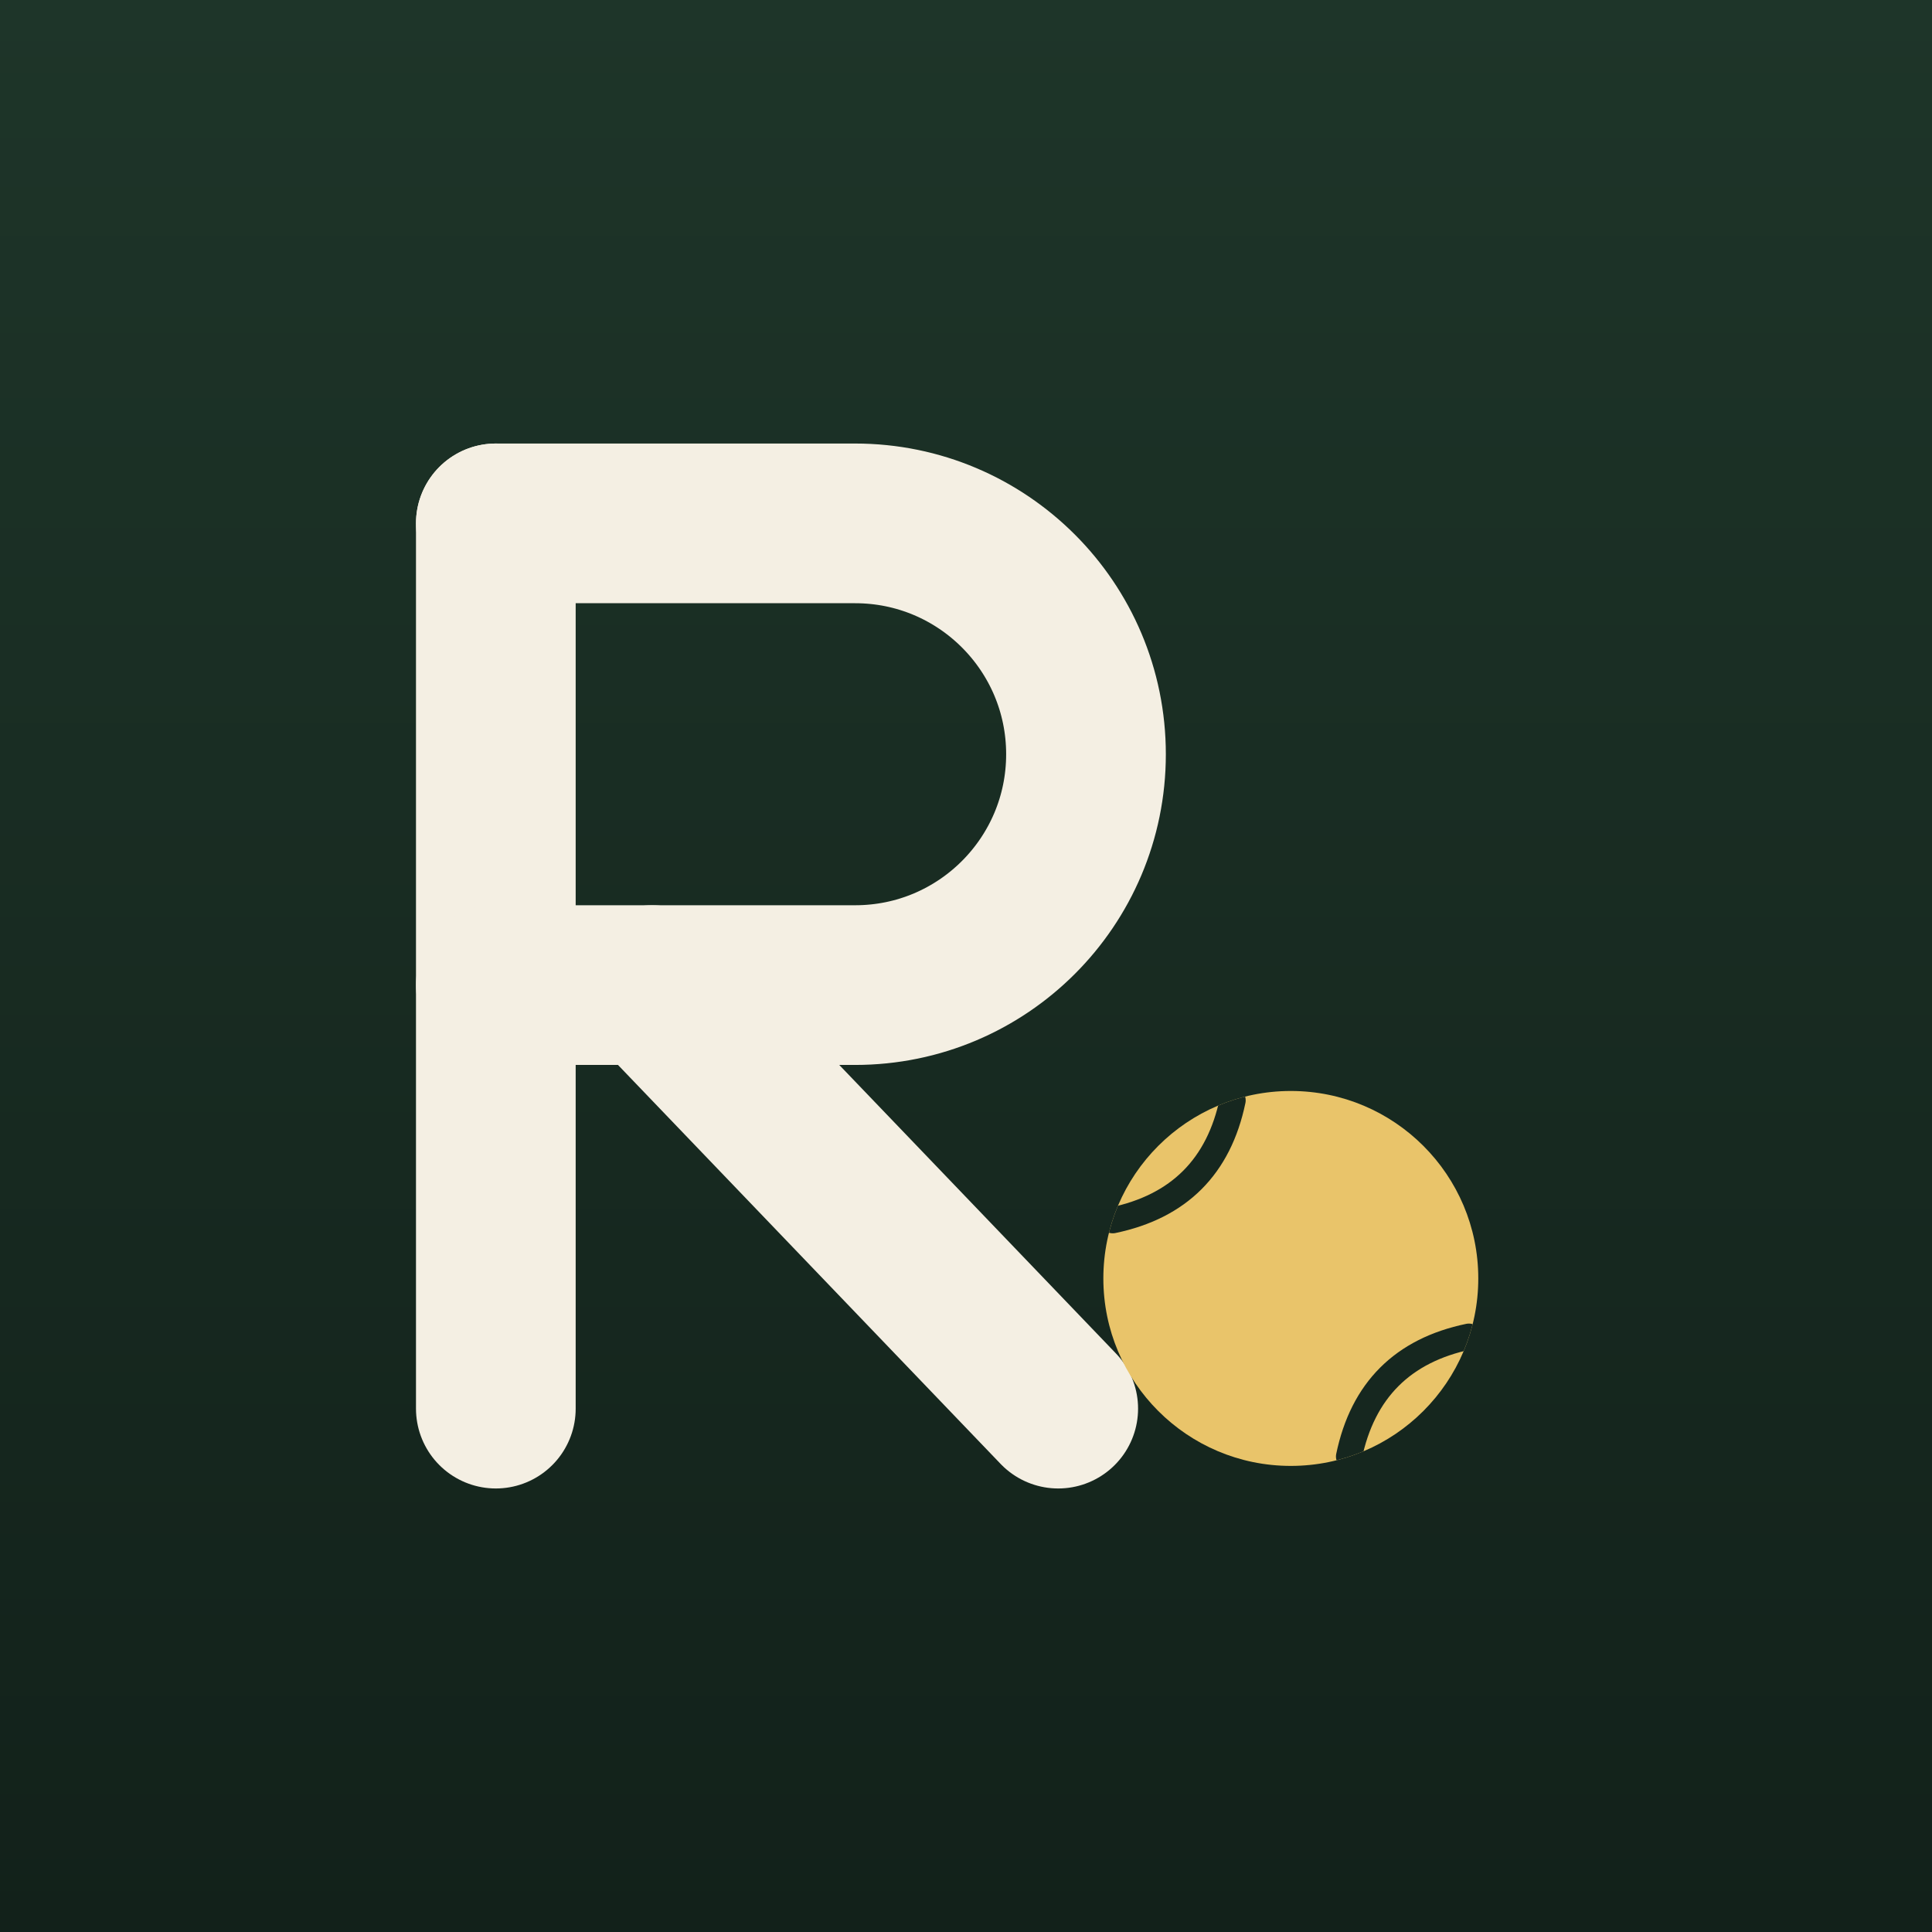
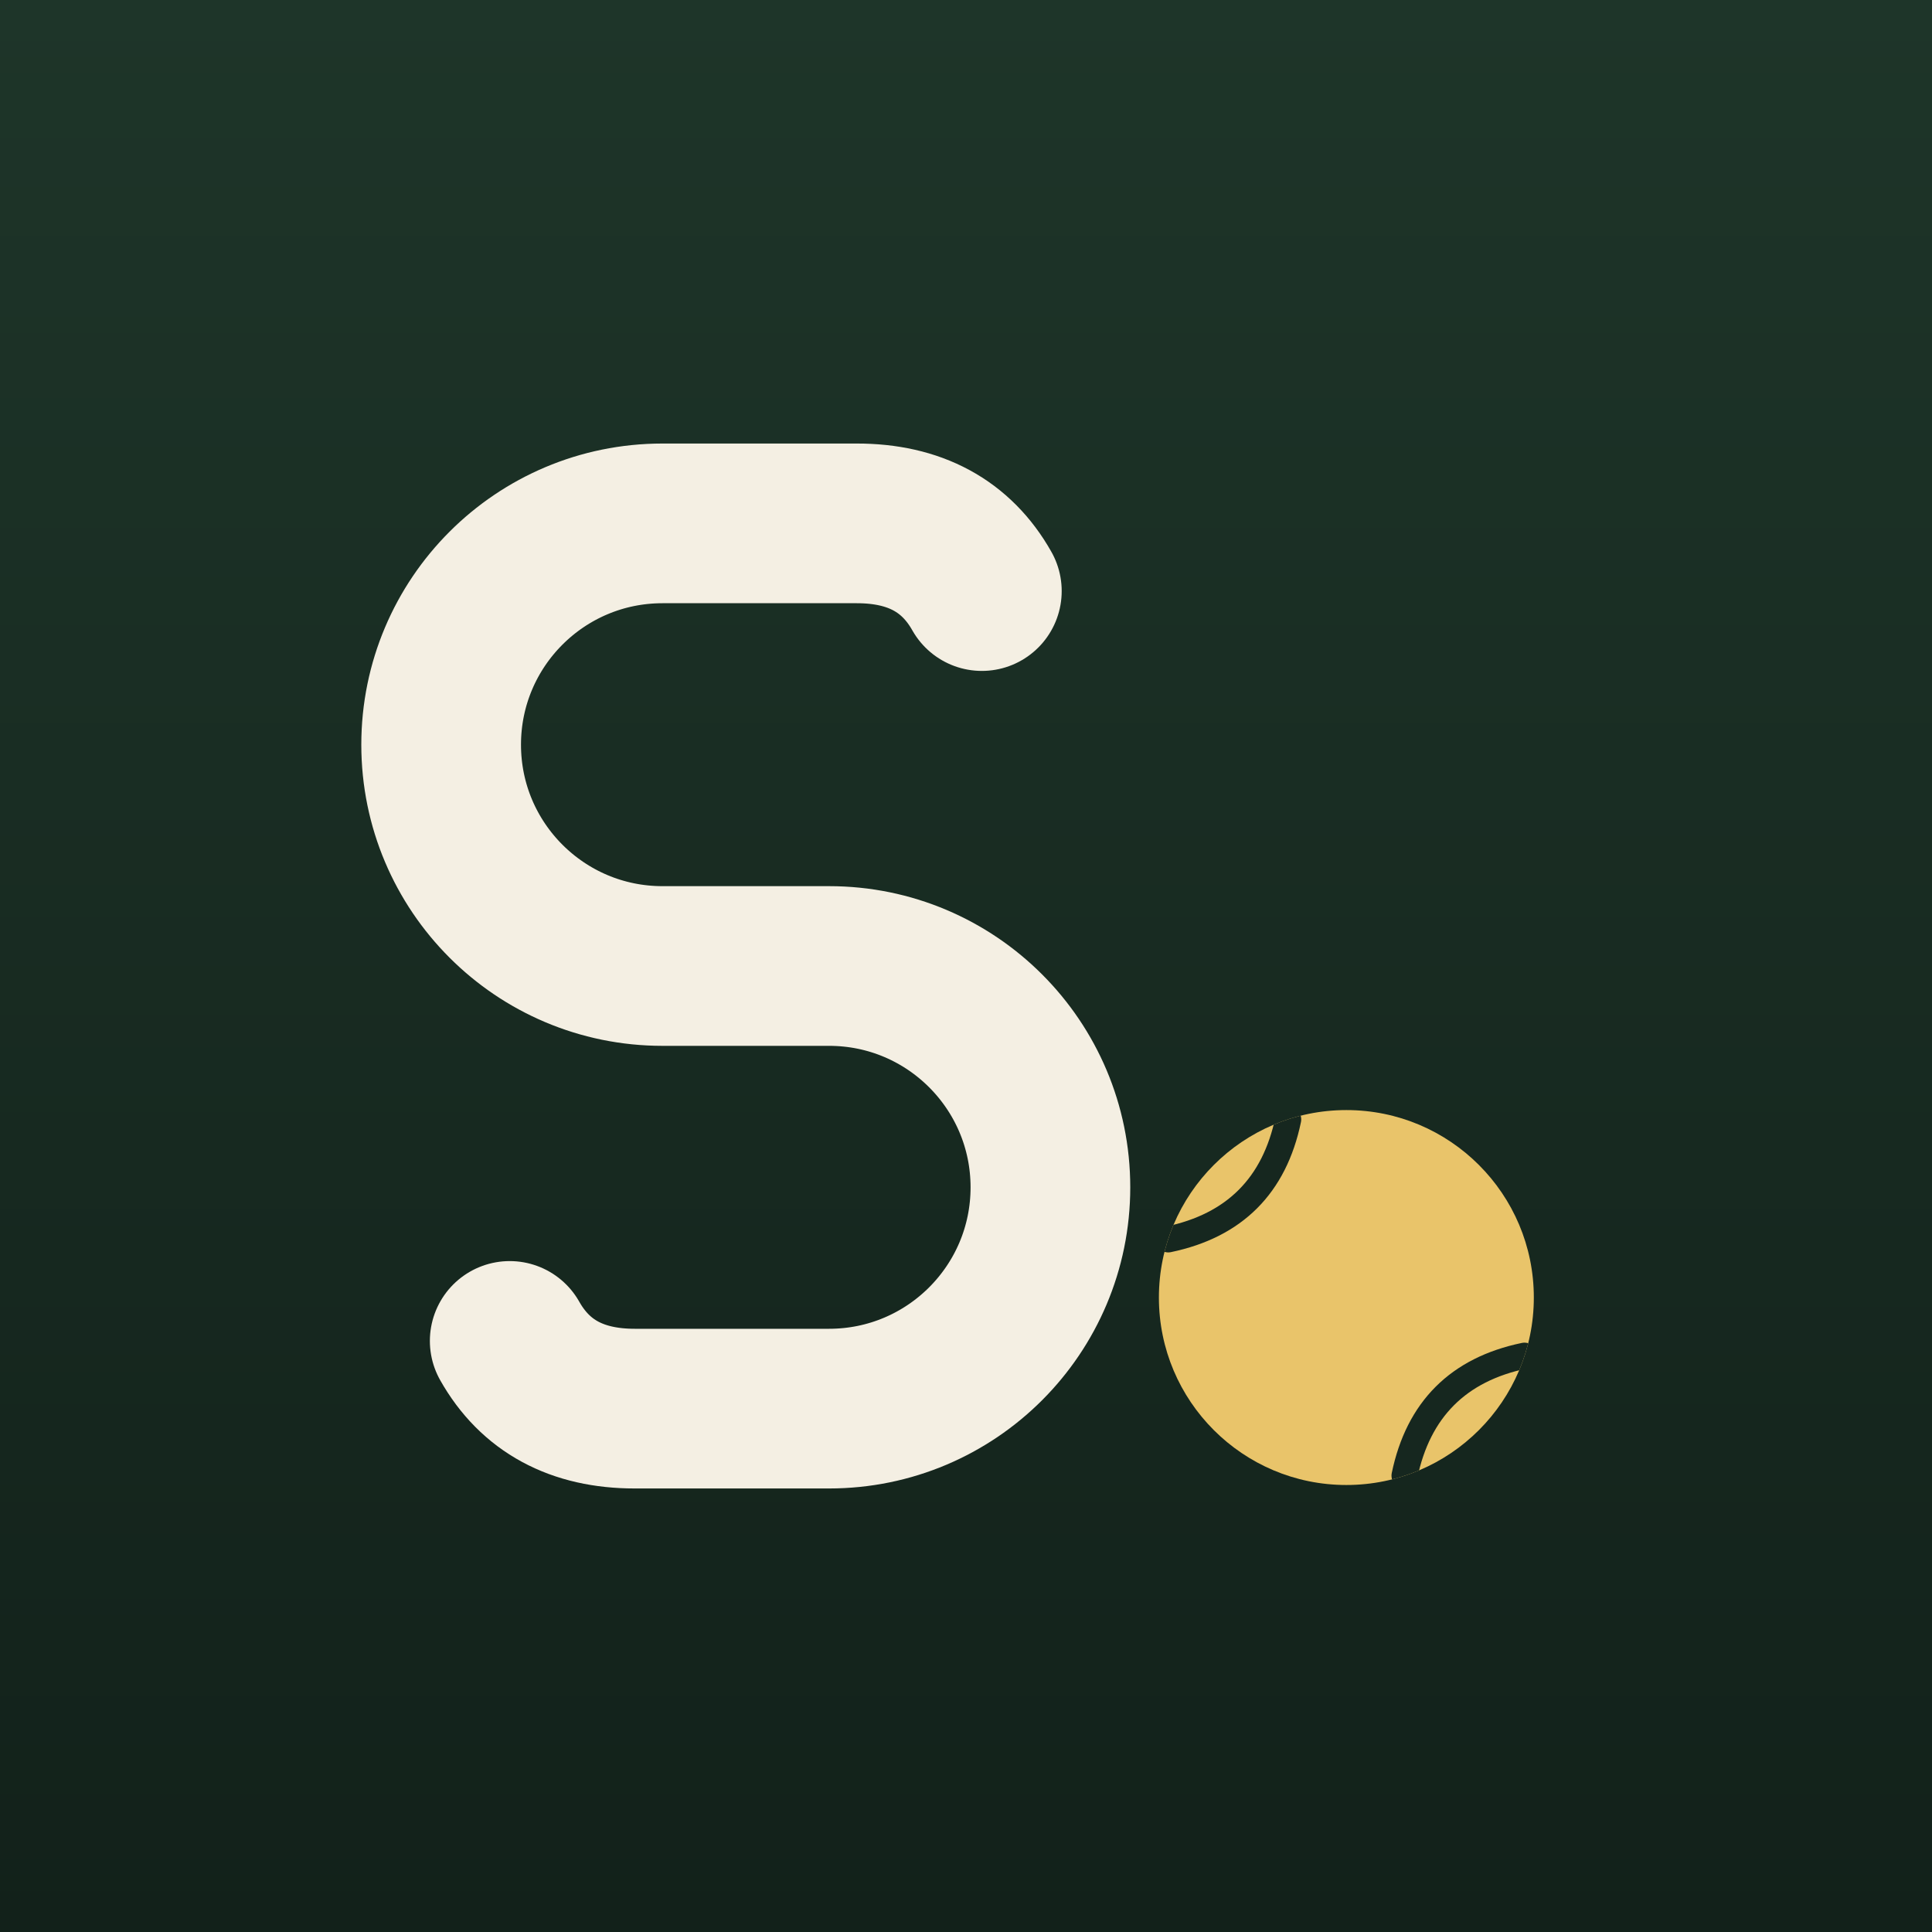
- <svg xmlns="http://www.w3.org/2000/svg" width="1024" height="1024" viewBox="0 0 1024 1024" role="img" aria-label="Rally">
+ <svg xmlns="http://www.w3.org/2000/svg" width="1024" height="1024" viewBox="0 0 1024 1024" role="img" aria-label="Southwood">
  <defs>
-     <linearGradient id="rally-field" x1="0" y1="0" x2="0" y2="1">
+     <linearGradient id="sw-field" x1="0" y1="0" x2="0" y2="1">
      <stop offset="0" stop-color="#1E3529" />
      <stop offset="1" stop-color="#12211A" />
    </linearGradient>
-     <clipPath id="rally-ball-clip">
-       <circle cx="780" cy="692" r="108" />
+     <clipPath id="sw-ball-clip">
+       <circle cx="818" cy="703" r="108" />
    </clipPath>
  </defs>
-   <rect width="1024" height="1024" fill="url(#rally-field)" />
-   <g transform="translate(502 512) scale(0.92) translate(-582 -512)">
+   <rect width="1024" height="1024" fill="url(#sw-field)" />
+   <g transform="translate(502 512) scale(0.92) translate(-588 -512)">
    <g fill="none" stroke="#F4EFE3" stroke-width="92" stroke-linecap="round" stroke-linejoin="round">
-       <path d="M322 257V767" />
-       <path d="M322 257H529A133 133 0 0 1 529 523H322" />
-       <path d="M412 523L646 767" />
+       <path d="M608 296Q586 257 536 257H424A127.5 127.5 0 0 0 424 512H520A127.5 127.5 0 0 1 520 767H408Q358 767 336 728" />
    </g>
-     <circle cx="780" cy="692" r="108" fill="#E9C46A" />
-     <g clip-path="url(#rally-ball-clip)" fill="none" stroke="#16271F" stroke-width="15" stroke-linecap="round">
-       <path d="M677.4 658.5Q734.6 646.6 746.5 589.4" />
-       <path d="M882.6 725.5Q825.4 737.4 813.5 794.6" />
+     <circle cx="818" cy="703" r="108" fill="#E9C46A" />
+     <g clip-path="url(#sw-ball-clip)" fill="none" stroke="#16271F" stroke-width="15" stroke-linecap="round">
+       <path d="M715.4 669.5Q772.6 657.6 784.5 600.4" />
+       <path d="M920.6 736.5Q863.4 748.4 851.5 805.6" />
    </g>
  </g>
</svg>
